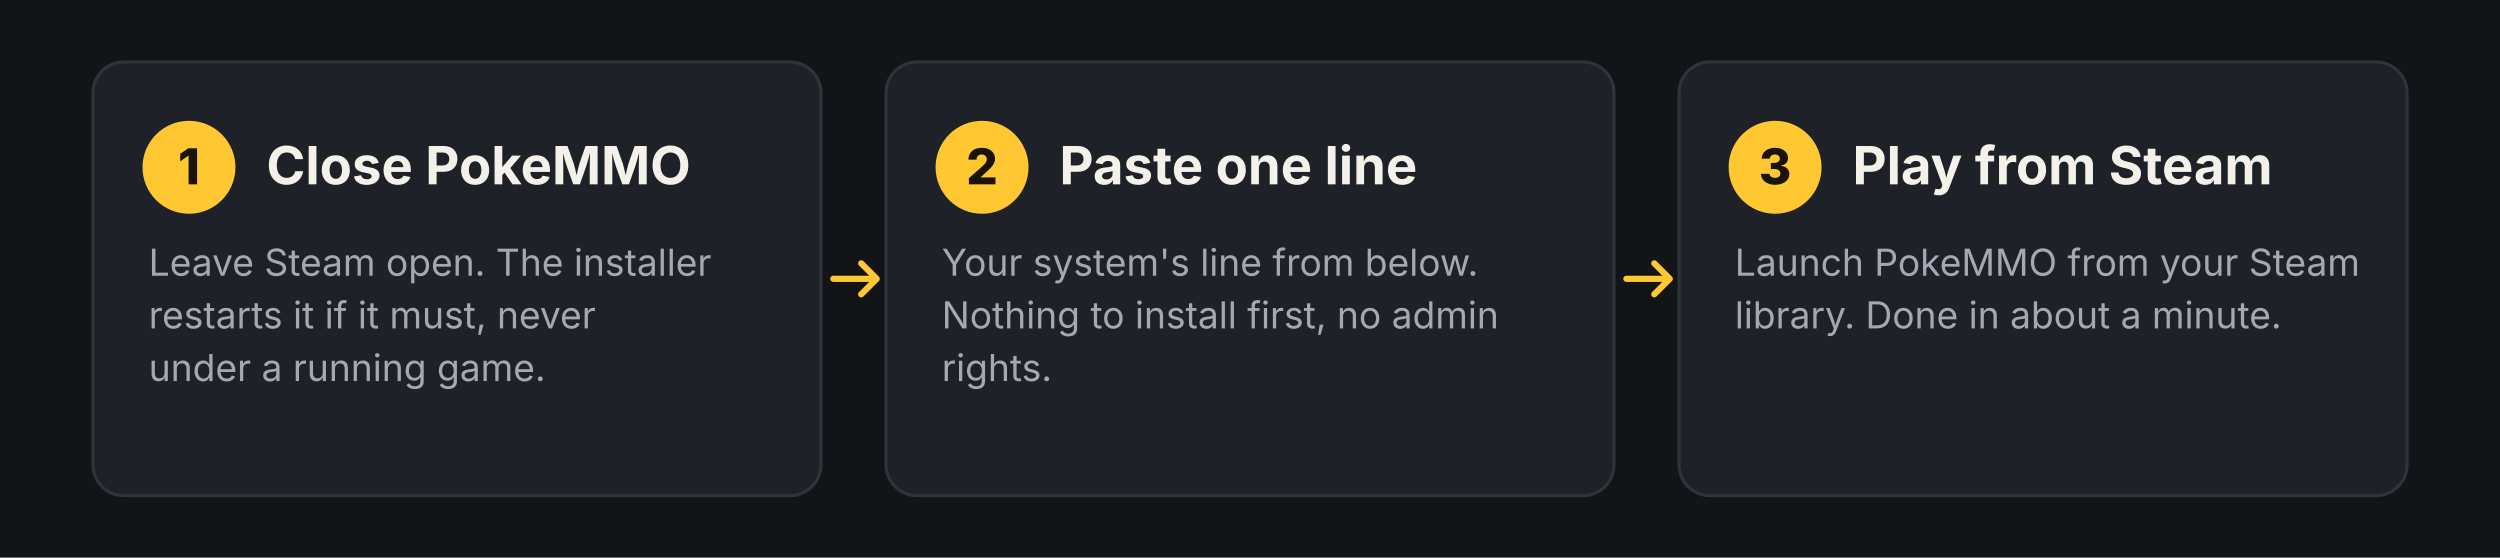
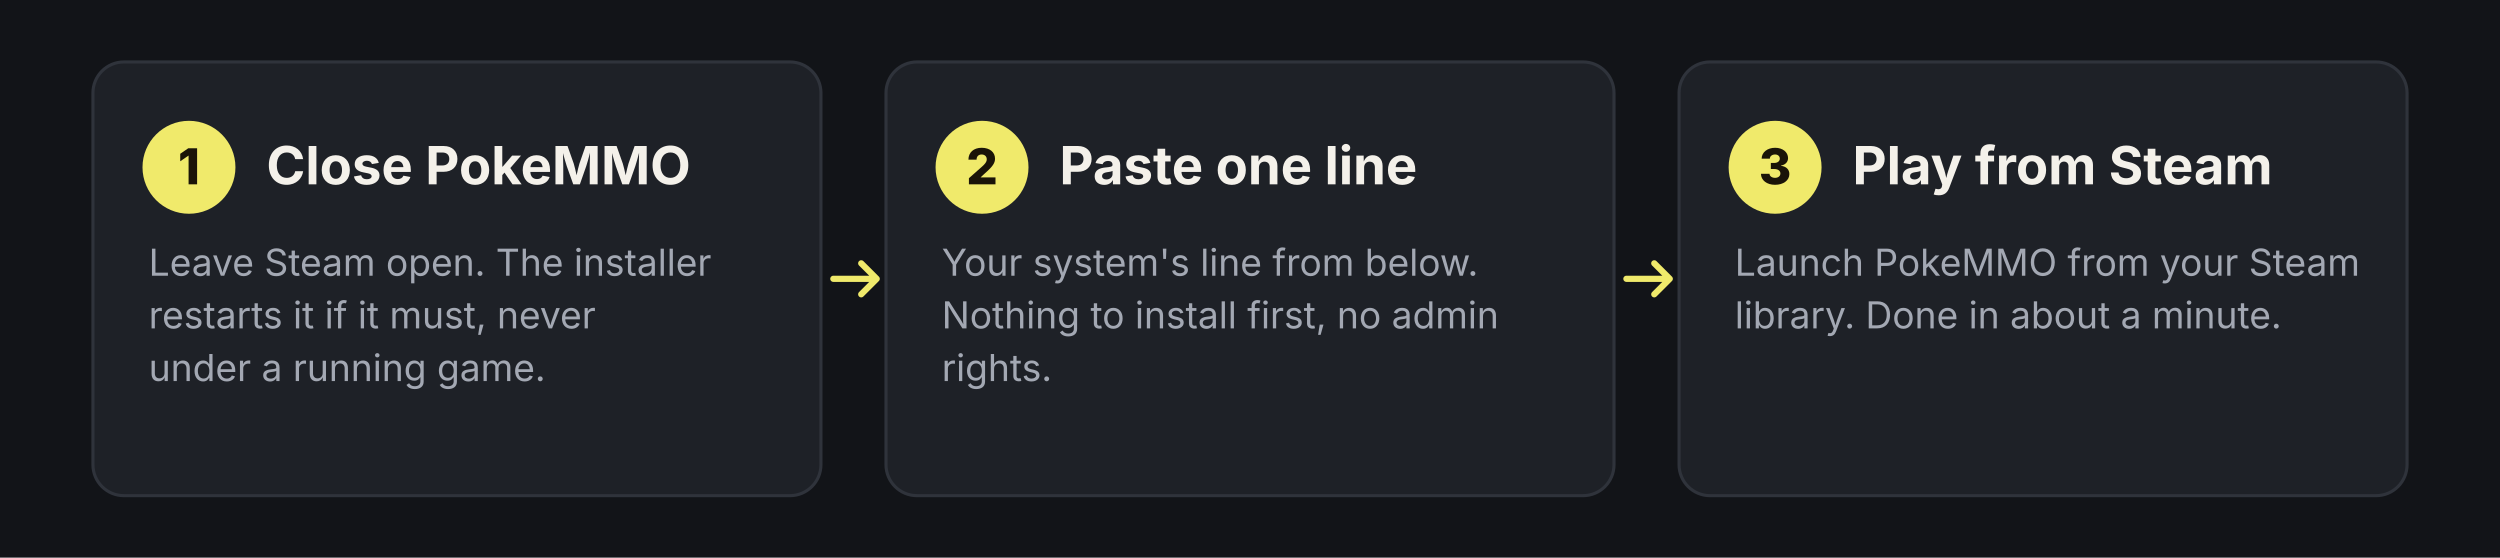
<svg xmlns="http://www.w3.org/2000/svg" viewBox="0 0 1614 360" width="1614" height="360" role="img" aria-labelledby="t d" font-family="'Bricolage Grotesque','Geist','Segoe UI Variable Display','Segoe UI',Inter,'SF Pro Display',-apple-system,'Helvetica Neue',Arial,sans-serif">
  <rect width="1614" height="360" fill="#121418" />
  <rect x="60" y="40" width="470" height="280" rx="20" fill="#1e2127" stroke="#2f333b" stroke-width="2" />
-   <circle cx="122" cy="108" r="30" fill="#ffc833" />
+   <circle cx="122" cy="108" r="30" fill="#f0ea6b" />
  <text x="122" y="119" font-size="32" font-weight="800" fill="#1a1408" text-anchor="middle">1</text>
  <text x="172" y="119" font-size="34" font-weight="750" fill="#f4f1ea" text-anchor="start">Close PokeMMO</text>
  <text x="96" y="178" font-size="24" font-weight="400" fill="#a3a8b3" text-anchor="start">Leave Steam open. The installer</text>
  <text x="96" y="212" font-size="24" font-weight="400" fill="#a3a8b3" text-anchor="start">restarts it if it must, never</text>
  <text x="96" y="246" font-size="24" font-weight="400" fill="#a3a8b3" text-anchor="start">under a running game.</text>
-   <path d="M 538,180 l 28,0 m -10,-10 l 10,10 l -10,10" fill="none" stroke="#ffc833" stroke-width="4" stroke-linecap="round" stroke-linejoin="round" />
+   <path d="M 538,180 l 28,0 m -10,-10 l 10,10 l -10,10" fill="none" stroke="#f0ea6b" stroke-width="4" stroke-linecap="round" stroke-linejoin="round" />
  <rect x="572" y="40" width="470" height="280" rx="20" fill="#1e2127" stroke="#2f333b" stroke-width="2" />
-   <circle cx="634" cy="108" r="30" fill="#ffc833" />
+   <circle cx="634" cy="108" r="30" fill="#f0ea6b" />
  <text x="634" y="119" font-size="32" font-weight="800" fill="#1a1408" text-anchor="middle">2</text>
  <text x="684" y="119" font-size="34" font-weight="750" fill="#f4f1ea" text-anchor="start">Paste one line</text>
  <text x="608" y="178" font-size="24" font-weight="400" fill="#a3a8b3" text-anchor="start">Your system's line from below.</text>
  <text x="608" y="212" font-size="24" font-weight="400" fill="#a3a8b3" text-anchor="start">Nothing to install first, no admin</text>
  <text x="608" y="246" font-size="24" font-weight="400" fill="#a3a8b3" text-anchor="start">rights.</text>
-   <path d="M 1050,180 l 28,0 m -10,-10 l 10,10 l -10,10" fill="none" stroke="#ffc833" stroke-width="4" stroke-linecap="round" stroke-linejoin="round" />
+   <path d="M 1050,180 l 28,0 m -10,-10 l 10,10 l -10,10" fill="none" stroke="#f0ea6b" stroke-width="4" stroke-linecap="round" stroke-linejoin="round" />
  <rect x="1084" y="40" width="470" height="280" rx="20" fill="#1e2127" stroke="#2f333b" stroke-width="2" />
-   <circle cx="1146" cy="108" r="30" fill="#ffc833" />
+   <circle cx="1146" cy="108" r="30" fill="#f0ea6b" />
  <text x="1146" y="119" font-size="32" font-weight="800" fill="#1a1408" text-anchor="middle">3</text>
  <text x="1196" y="119" font-size="34" font-weight="750" fill="#f4f1ea" text-anchor="start">Play from Steam</text>
  <text x="1120" y="178" font-size="24" font-weight="400" fill="#a3a8b3" text-anchor="start">Launch PokeMMO from your Steam</text>
  <text x="1120" y="212" font-size="24" font-weight="400" fill="#a3a8b3" text-anchor="start">library. Done in about a minute.</text>
</svg>
